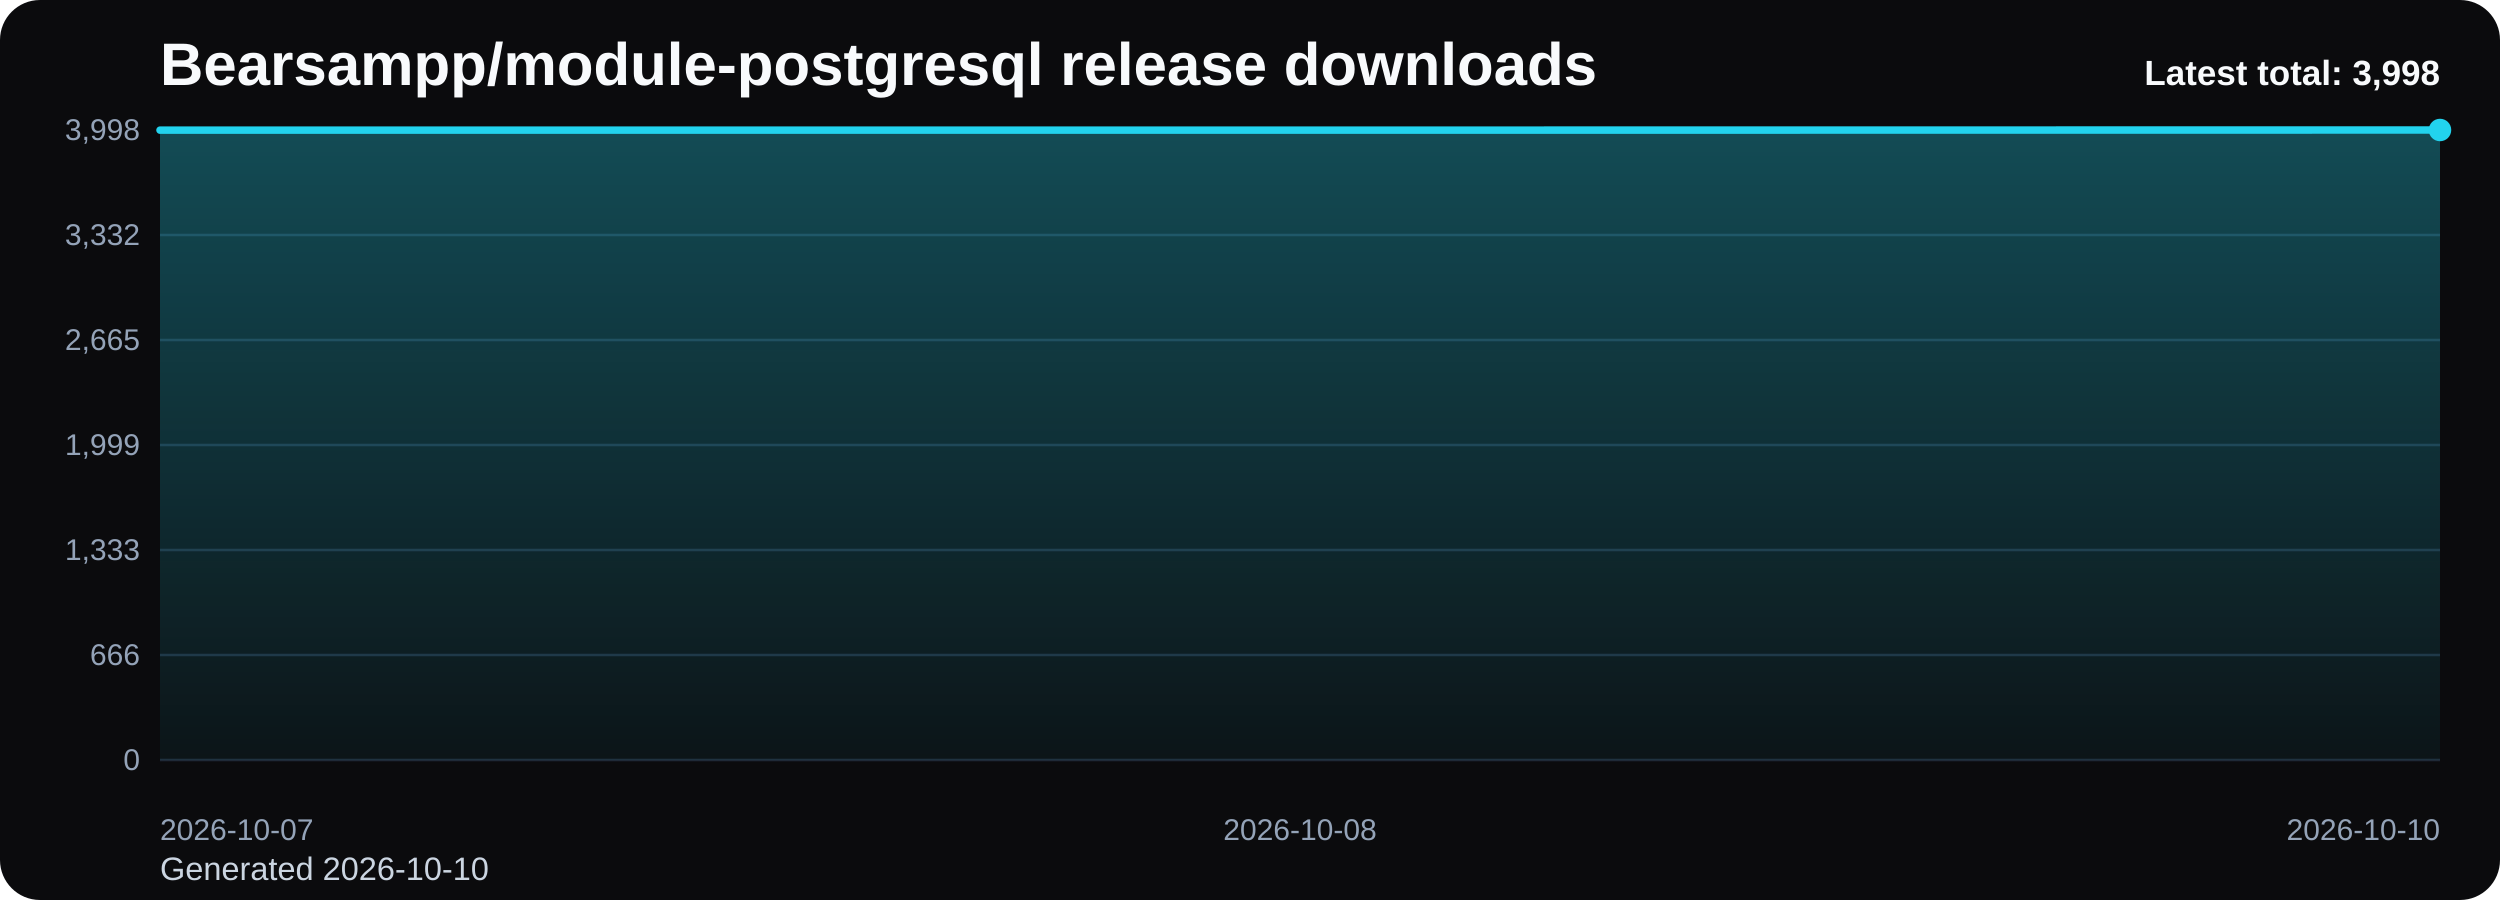
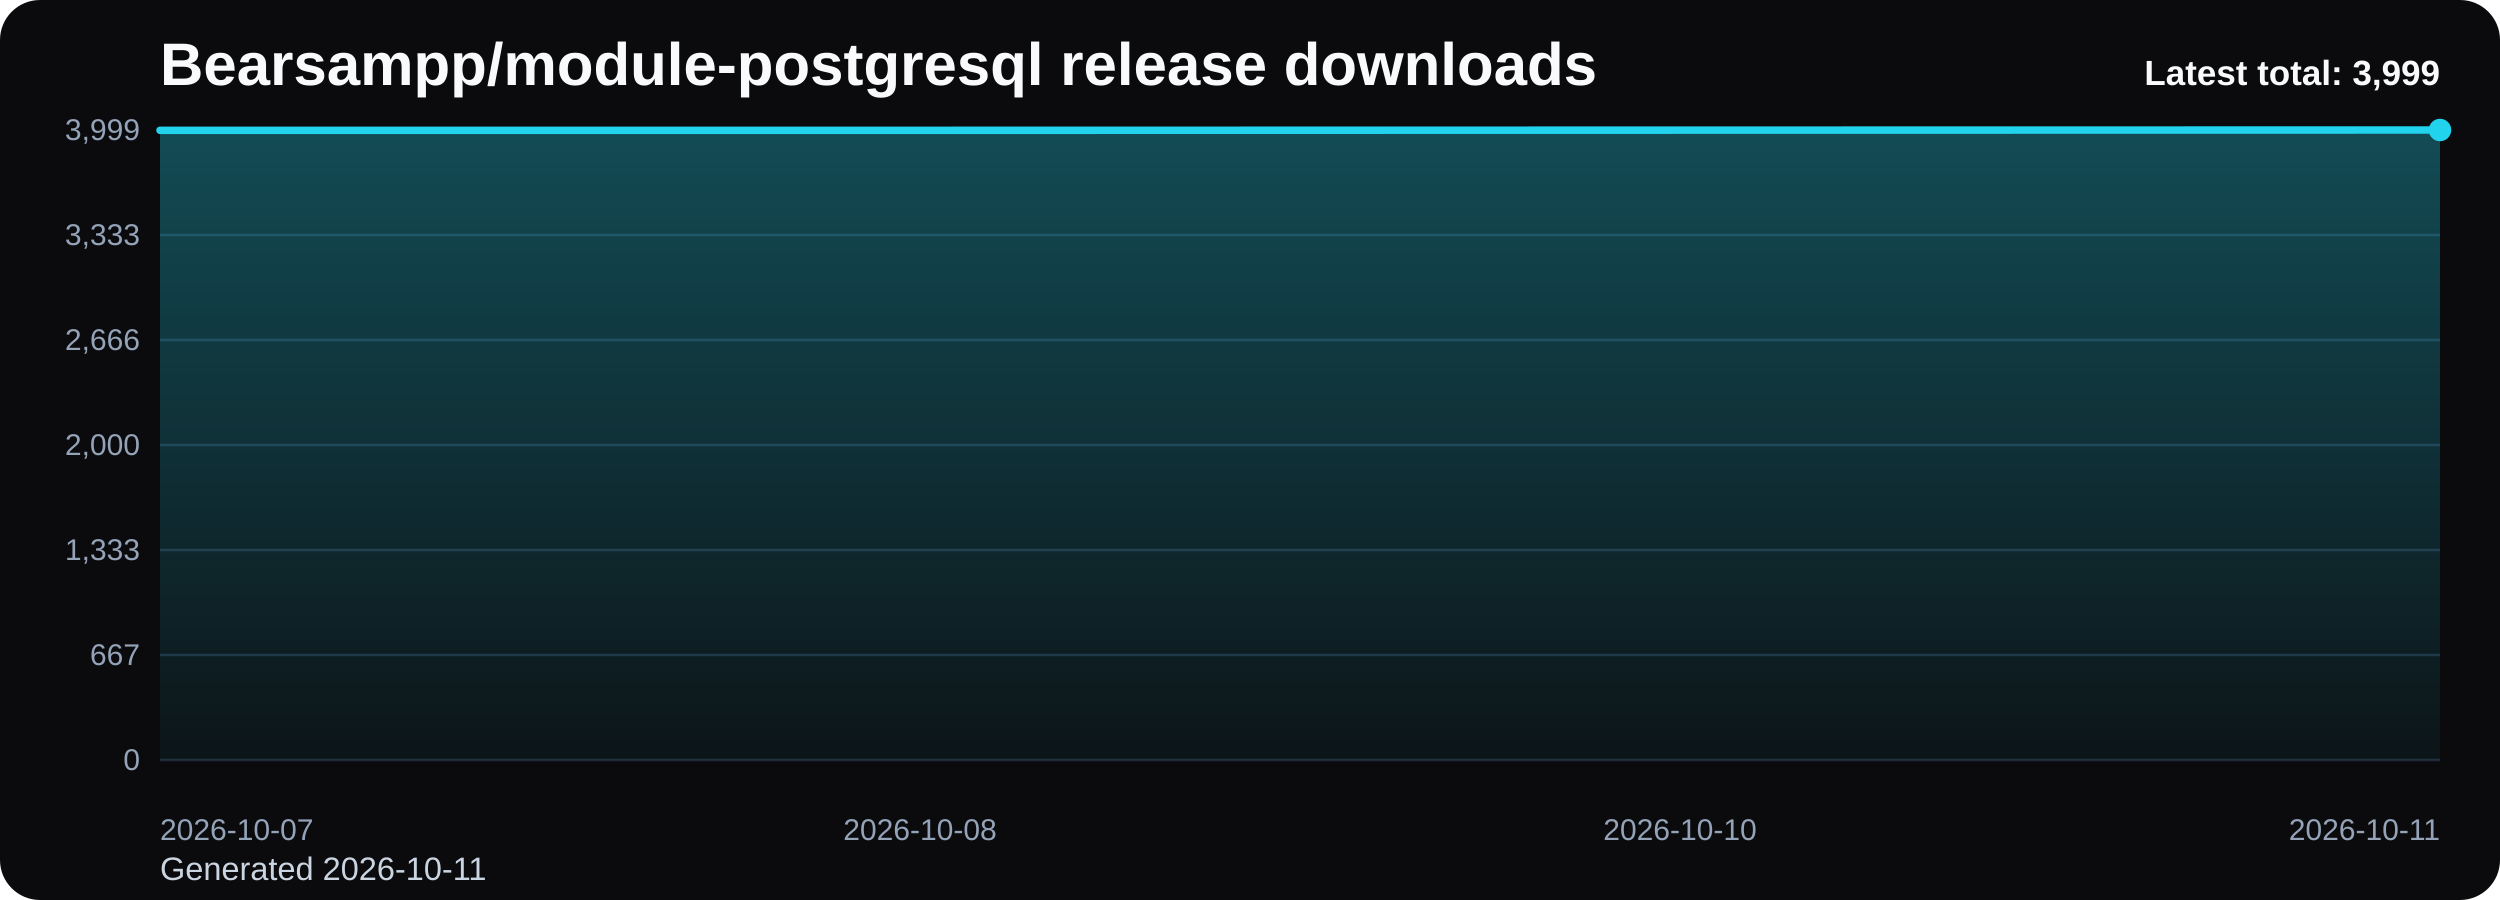
<svg xmlns="http://www.w3.org/2000/svg" viewBox="0 0 1000 360" role="img" aria-label="Bearsampp/module-postgresql release downloads chart">
  <defs>
    <linearGradient id="fill-total-trend-black" x1="0" y1="0" x2="0" y2="1">
      <stop offset="0%" stop-color="#22d3ee" stop-opacity="0.32" />
      <stop offset="100%" stop-color="#22d3ee" stop-opacity="0.05" />
    </linearGradient>
    <style>
      .bg { fill: #0b0b0d; }
      .title { font: 700 24px Arial, sans-serif; fill: #f8fafc; }
      .sub { font: 400 13px Arial, sans-serif; fill: #cbd5e1; }
      .grid { stroke: #1f2937; stroke-width: 1; }
      .axis { font: 400 12px Arial, sans-serif; fill: #94a3b8; }
      .line { fill: none; stroke: #22d3ee; stroke-width: 3; stroke-linecap: round; stroke-linejoin: round; }
      .dot { fill: #22d3ee; }
      .value { font: 600 11px Arial, sans-serif; fill: #cbd5e1; }
      .latest { font: 700 14px Arial, sans-serif; fill: #f8fafc; }
    </style>
  </defs>
  <rect class="bg" x="0" y="0" width="1000" height="360" rx="16" />
  <text class="title" x="64" y="34">Bearsampp/module-postgresql release downloads</text>
-   <text class="sub" x="64" y="352">Generated 2026-10-10</text>
+   <text class="sub" x="64" y="352">Generated 2026-10-11</text>
  <line x1="64" y1="52.00" x2="976" y2="52.00" class="grid" />
-   <text x="56" y="56.00" text-anchor="end" class="axis">3,998</text>
+   <text x="56" y="56.00" text-anchor="end" class="axis">3,999</text>
  <line x1="64" y1="94.00" x2="976" y2="94.00" class="grid" />
-   <text x="56" y="98.00" text-anchor="end" class="axis">3,332</text>
+   <text x="56" y="98.00" text-anchor="end" class="axis">3,333</text>
  <line x1="64" y1="136.00" x2="976" y2="136.00" class="grid" />
-   <text x="56" y="140.00" text-anchor="end" class="axis">2,665</text>
+   <text x="56" y="140.00" text-anchor="end" class="axis">2,666</text>
  <line x1="64" y1="178.00" x2="976" y2="178.00" class="grid" />
-   <text x="56" y="182.00" text-anchor="end" class="axis">1,999</text>
+   <text x="56" y="182.00" text-anchor="end" class="axis">2,000</text>
  <line x1="64" y1="220.00" x2="976" y2="220.00" class="grid" />
  <text x="56" y="224.00" text-anchor="end" class="axis">1,333</text>
  <line x1="64" y1="262.00" x2="976" y2="262.00" class="grid" />
-   <text x="56" y="266.00" text-anchor="end" class="axis">666</text>
+   <text x="56" y="266.00" text-anchor="end" class="axis">667</text>
  <line x1="64" y1="304.00" x2="976" y2="304.00" class="grid" />
  <text x="56" y="308.00" text-anchor="end" class="axis">0</text>
-   <path d="M 64.00 304 L 64.00 52.06 L 520.00 52.06 L 976.00 52.00 L 976.00 304 Z" fill="url(#fill-total-trend-black)" />
-   <polyline class="line" points="64.00,52.06 520.00,52.06 976.00,52.00" />
+   <path d="M 64.00 304 L 64.00 52.13 L 368.00 52.13 L 672.00 52.06 L 976.00 52.00 L 976.00 304 Z" fill="url(#fill-total-trend-black)" />
+   <polyline class="line" points="64.00,52.13 368.00,52.13 672.00,52.06 976.00,52.00" />
  <circle class="dot" cx="976.00" cy="52.00" r="4.5" />
  <text class="axis" x="64.00" y="336" text-anchor="start">2026-10-07</text>
-   <text class="axis" x="520.00" y="336" text-anchor="middle">2026-10-08</text>
-   <text class="axis" x="976.00" y="336" text-anchor="end">2026-10-10</text>
-   <text class="latest" x="976" y="34" text-anchor="end">Latest total: 3,998</text>
+   <text class="axis" x="368.00" y="336" text-anchor="middle">2026-10-08</text>
+   <text class="axis" x="672.00" y="336" text-anchor="middle">2026-10-10</text>
+   <text class="axis" x="976.00" y="336" text-anchor="end">2026-10-11</text>
+   <text class="latest" x="976" y="34" text-anchor="end">Latest total: 3,999</text>
</svg>
